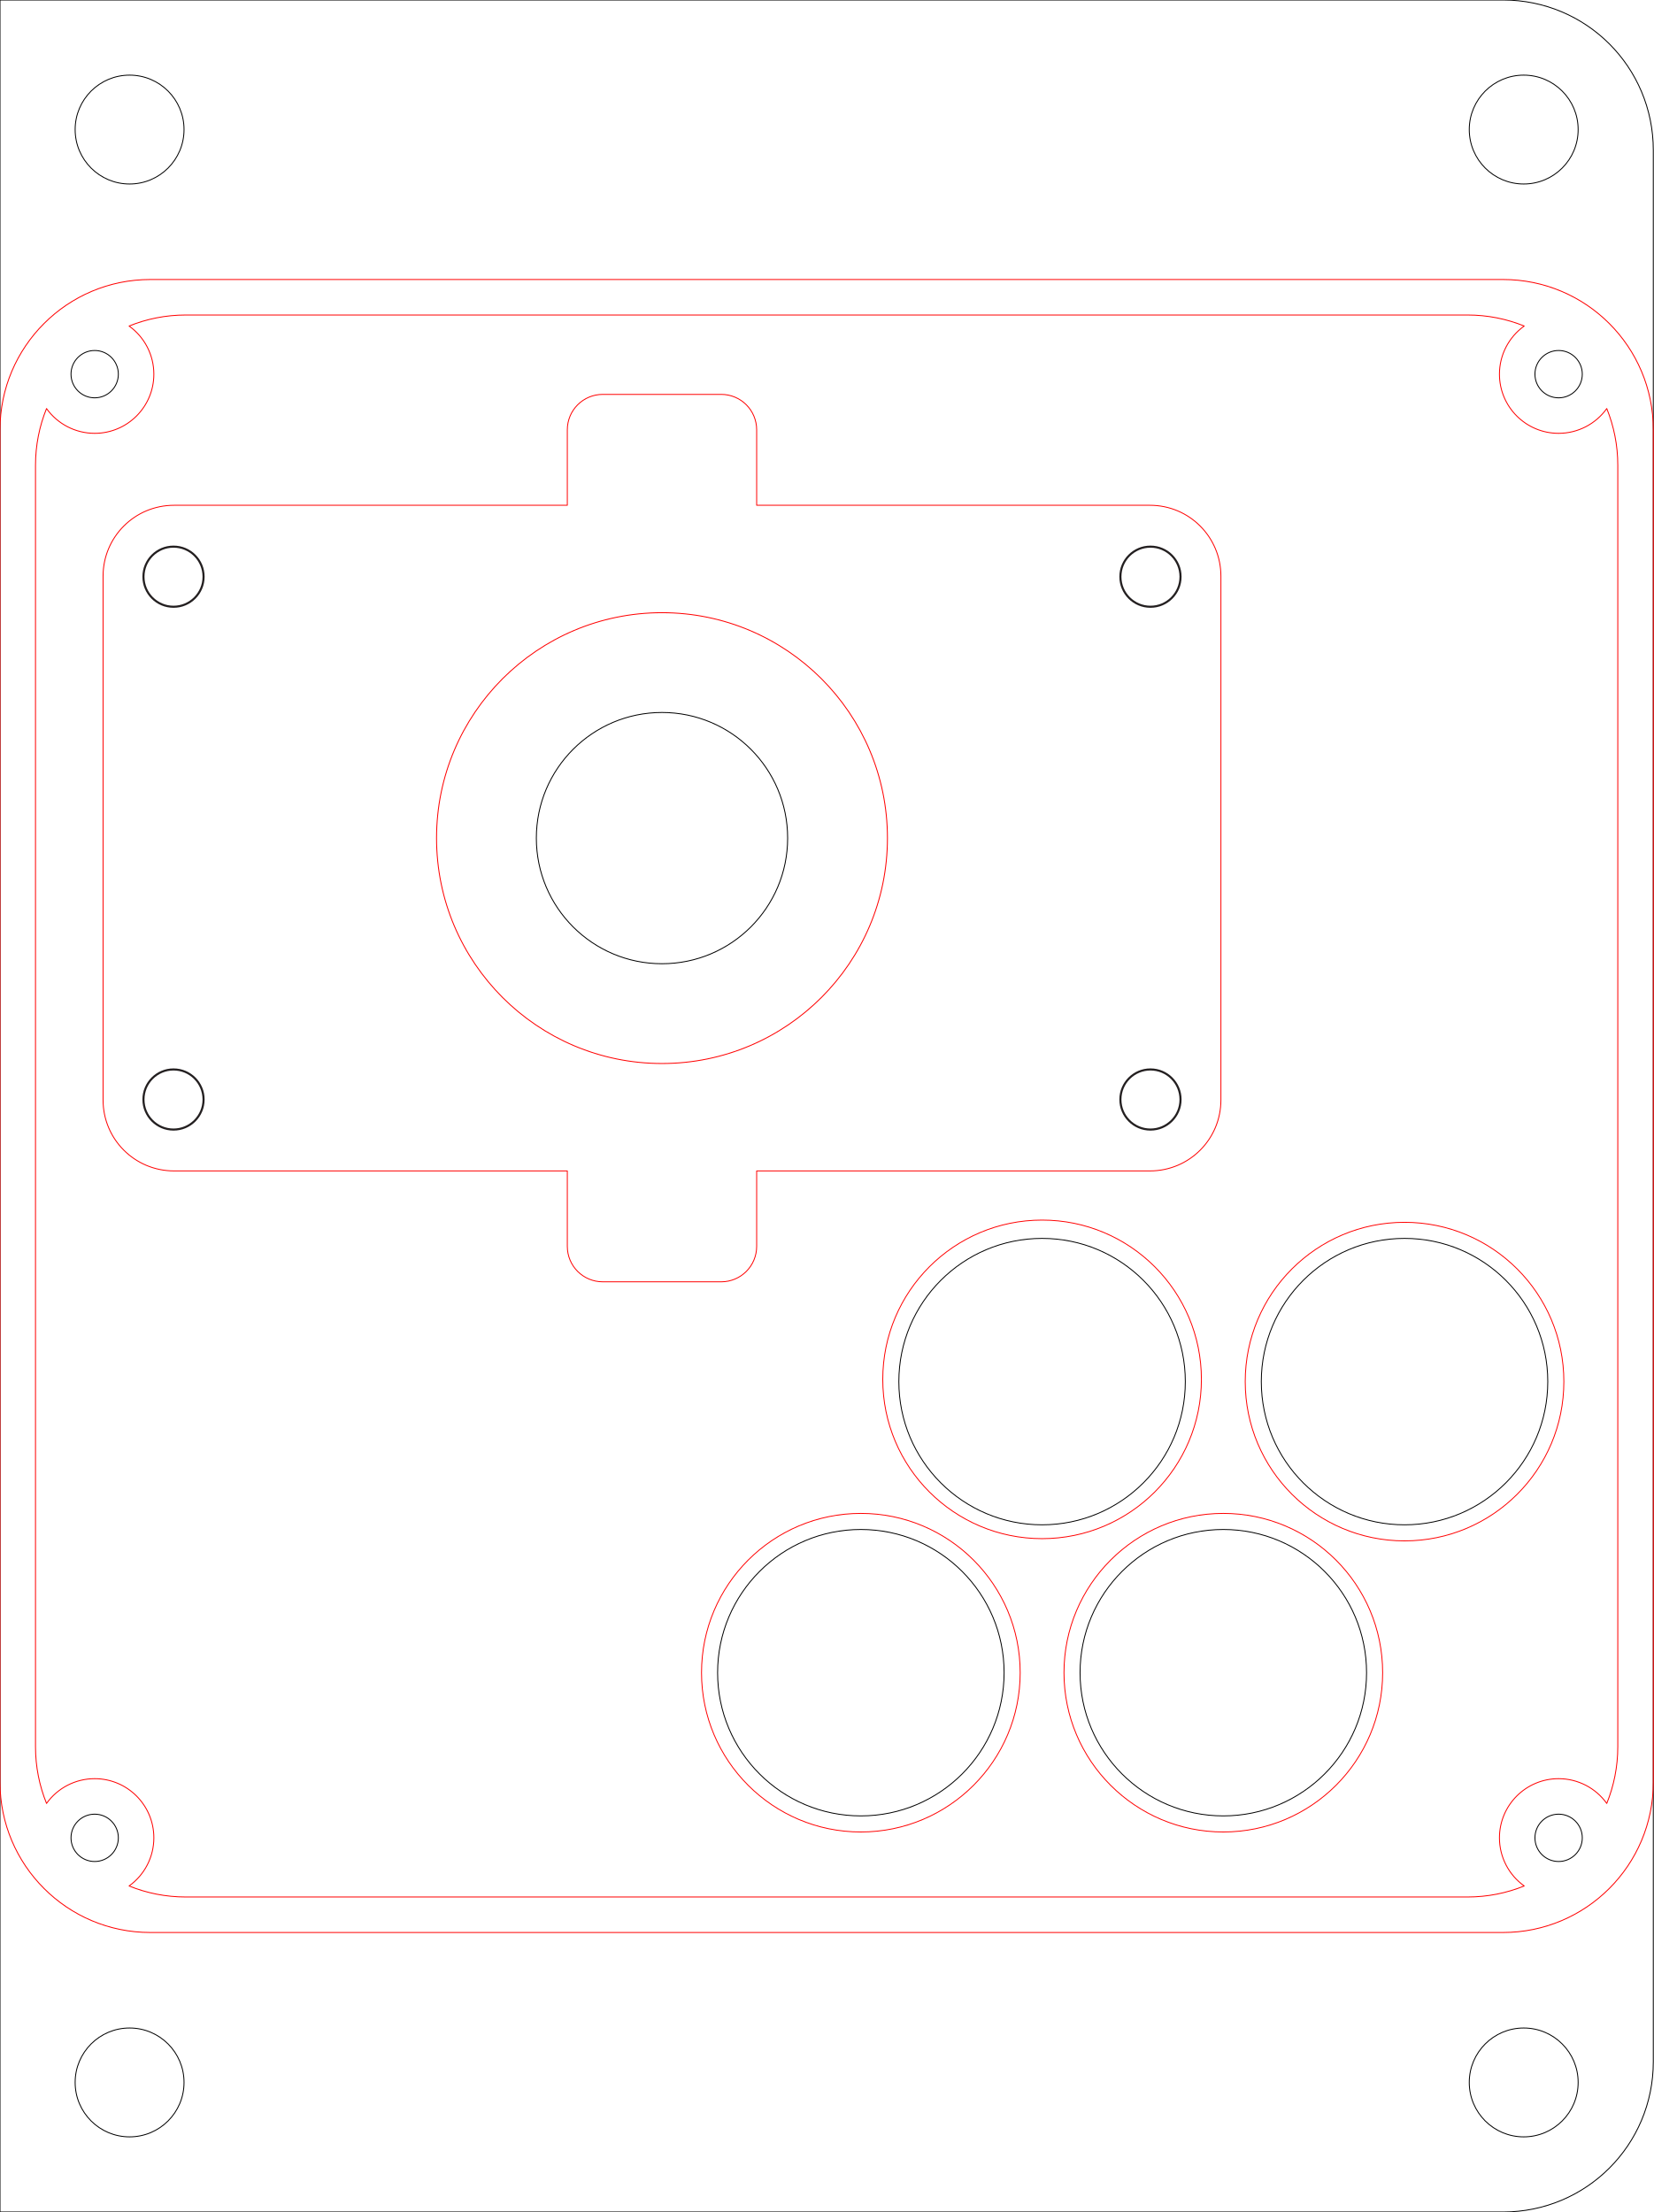
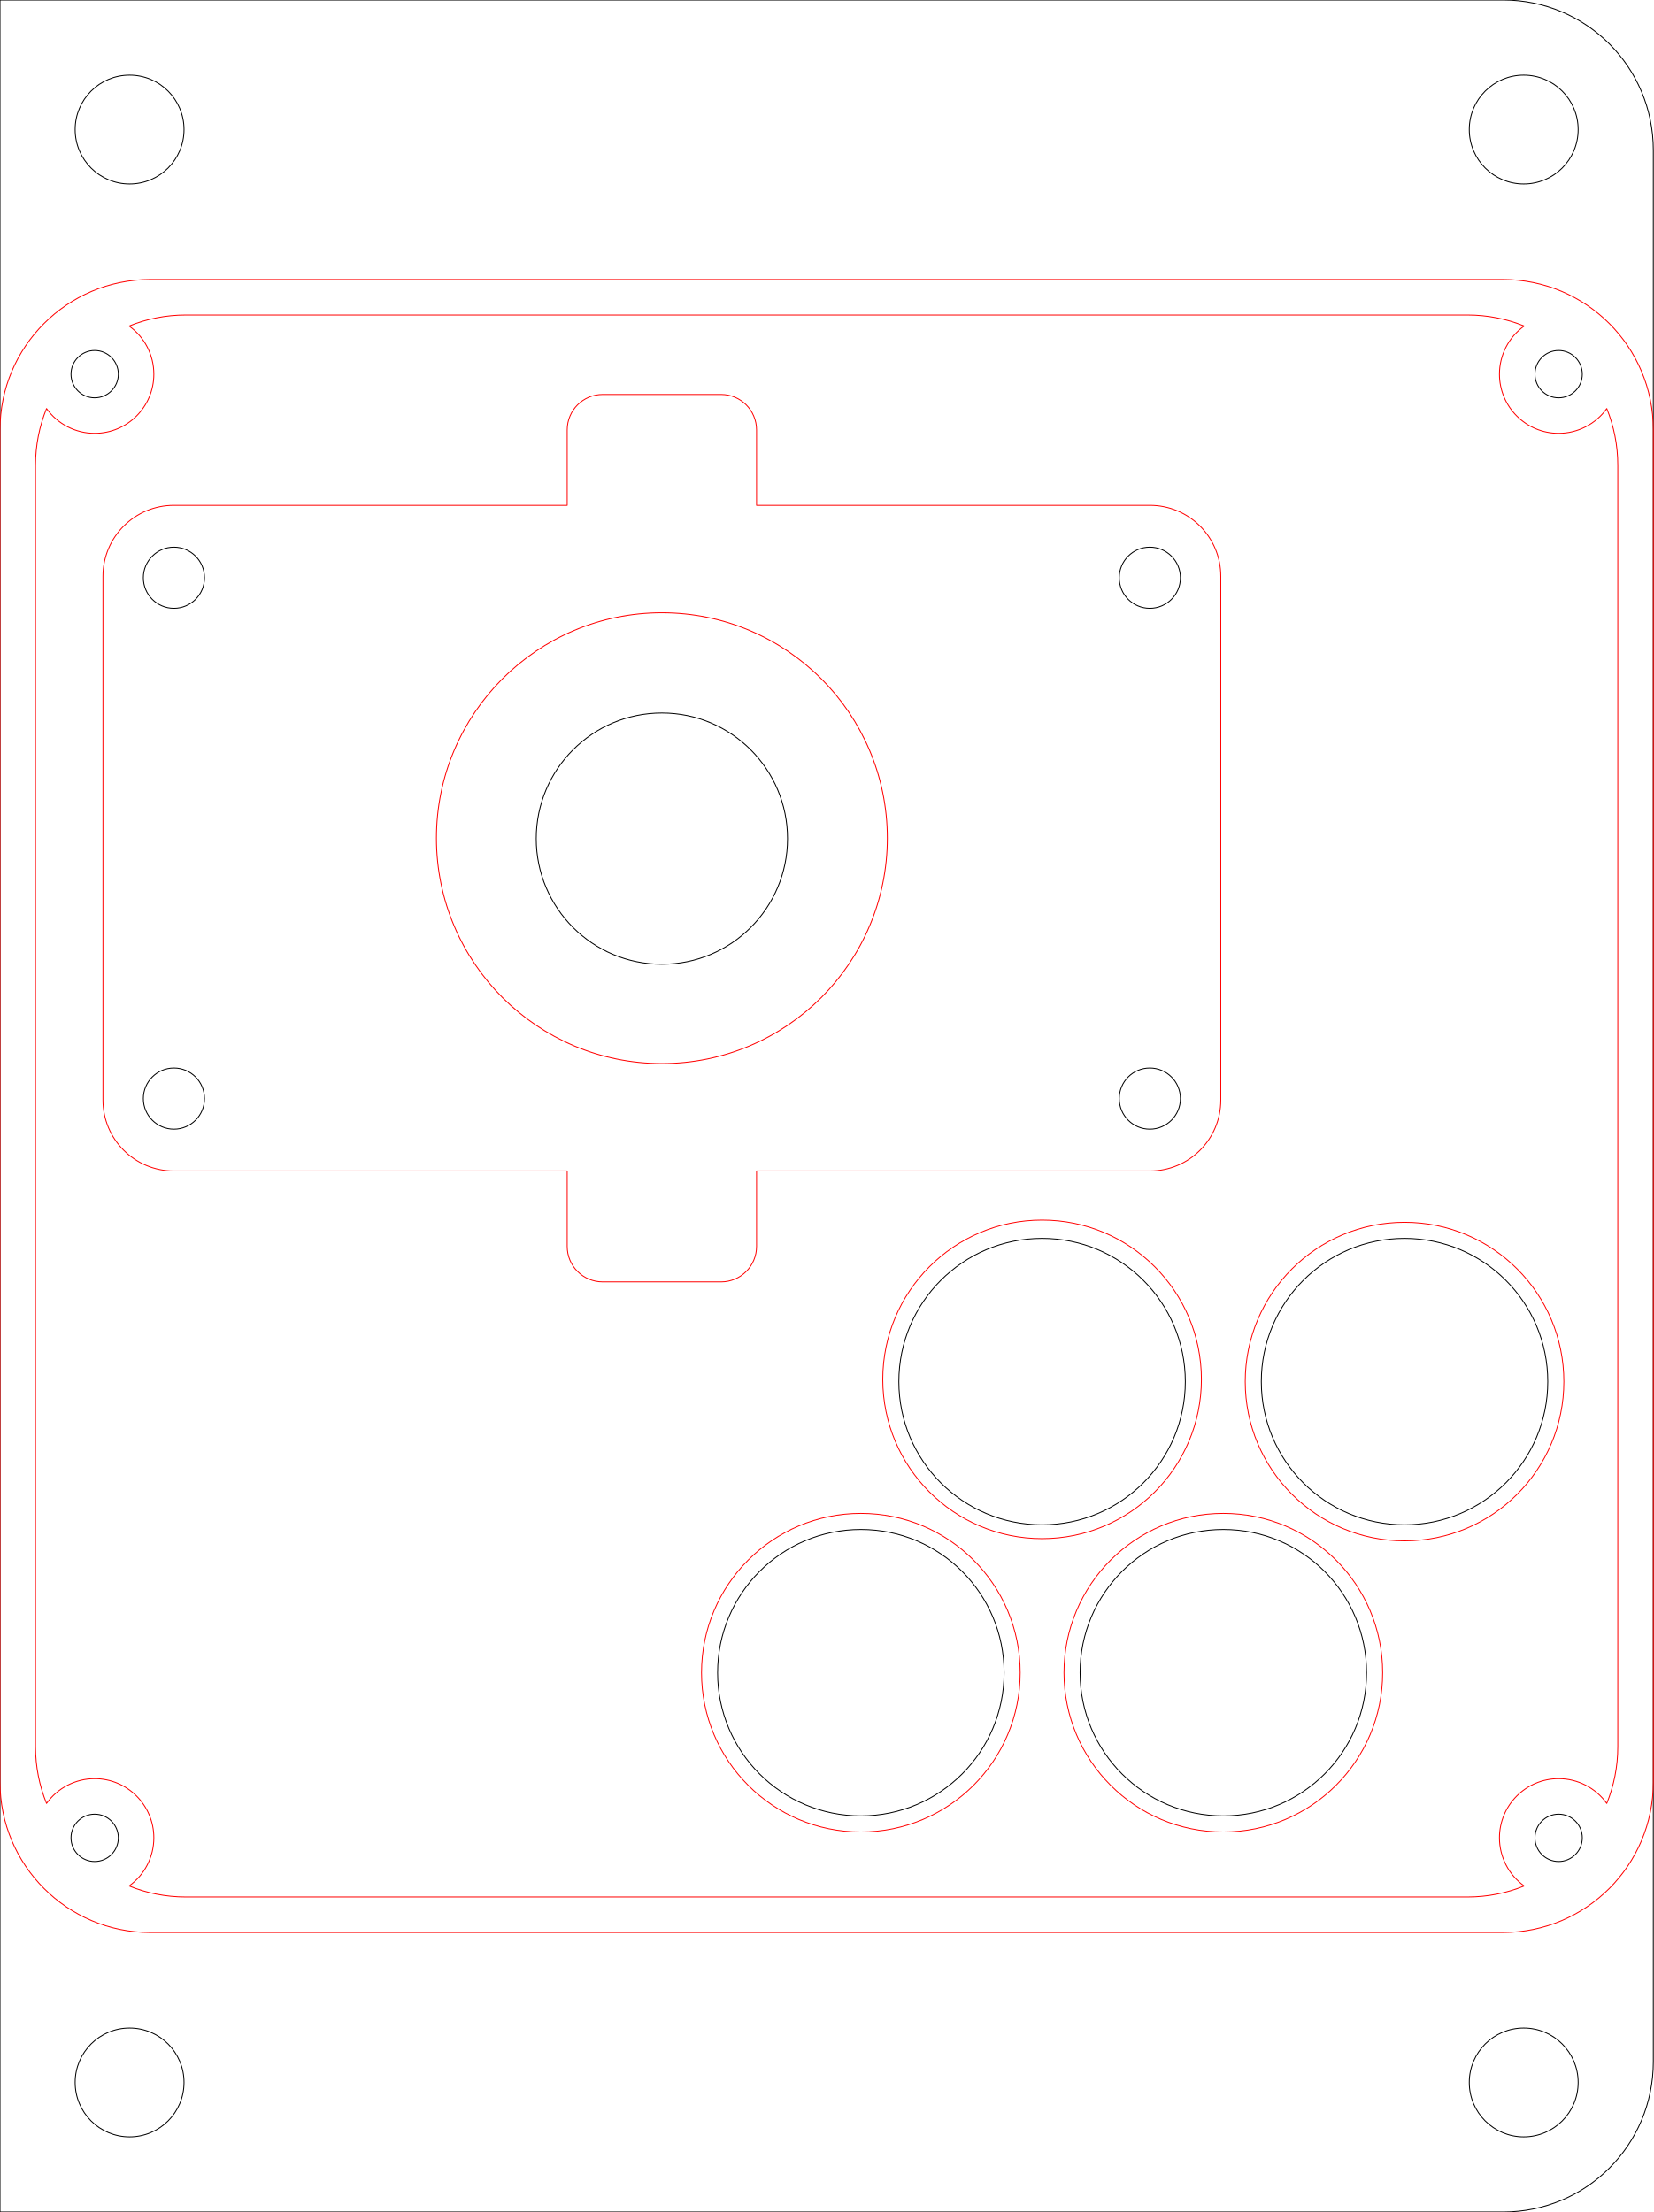
<svg xmlns="http://www.w3.org/2000/svg" width="139.7mm" height="186.944mm" viewBox="0 0 139.7 186.944" version="1.1" id="svg1496">
  <defs id="defs1490" />
  <g id="layer1">
-     <g id="g385">
+     <g id="g71">
      <path id="rect16" style="fill:none;stroke:#000000;stroke-width:0.076;stroke-linejoin:round;stroke-miterlimit:2.613;stroke-dasharray:none" d="m 127,0 c 7.036,0 12.7,5.664 12.7,12.7 V 174.244 c 0,7.036 -5.664,12.7 -12.7,12.7 H 0 V 0 Z" />
      <circle style="fill:none;stroke:#000000;stroke-width:0.076;stroke-linejoin:round;stroke-miterlimit:2.613;stroke-dasharray:none" id="path895-1" cx="-10.95" cy="10.95" r="4.6" transform="scale(-1,1)" />
      <circle style="fill:none;stroke:#000000;stroke-width:0.076;stroke-linejoin:round;stroke-miterlimit:2.613;stroke-dasharray:none" id="path895-5" cx="-10.95" cy="175.994" r="4.6" transform="scale(-1,1)" />
      <rect style="fill:none;stroke:#ff0000;stroke-width:0.076;stroke-linejoin:round;stroke-miterlimit:2.613;stroke-dasharray:none" id="rect44" width="139.7" height="139.7" x="-139.7" y="-163.322" rx="12.7" ry="12.7" transform="scale(-1)" />
      <path id="rect869" style="fill:none;stroke:#ff0000;stroke-width:0.076;stroke-linejoin:round;stroke-miterlimit:2.613;stroke-dasharray:none" d="m 124,160.322 c 1.698,0 3.315,-0.333 4.793,-0.932 a 5,5 0 0 1 -2.093,-4.068 5,5 0 0 1 5,-5 5,5 0 0 1 4.068,2.093 c 0.599,-1.478 0.932,-3.095 0.932,-4.792 V 39.322 c 0,-1.698 -0.333,-3.315 -0.932,-4.793 a 5,5 0 0 1 -4.068,2.093 5,5 0 0 1 -5,-5 5,5 0 0 1 2.093,-4.068 c -1.478,-0.6 -3.095,-0.932 -4.793,-0.932 H 15.7 c -1.698,0 -3.315,0.333 -4.793,0.932 a 5,5 0 0 1 2.093,4.068 5,5 0 0 1 -5,5 5,5 0 0 1 -4.068,-2.093 c -0.6,1.478 -0.932,3.095 -0.932,4.793 V 147.622 c 0,1.698 0.333,3.315 0.932,4.793 a 5,5 0 0 1 4.068,-2.093 5,5 0 0 1 5,5 5,5 0 0 1 -2.093,4.068 c 1.478,0.6 3.095,0.932 4.793,0.932 z" />
      <circle style="fill:none;stroke:#000000;stroke-width:0.076;stroke-linejoin:round;stroke-miterlimit:2.613;stroke-dasharray:none" id="path873" cx="-131.7" cy="-155.322" r="2" transform="scale(-1)" />
      <circle style="fill:none;stroke:#000000;stroke-width:0.076;stroke-linejoin:round;stroke-miterlimit:2.613;stroke-dasharray:none" id="path873-0" cx="-8" cy="-155.322" r="2" transform="scale(-1)" />
      <circle style="fill:none;stroke:#000000;stroke-width:0.076;stroke-linejoin:round;stroke-miterlimit:2.613;stroke-dasharray:none" id="path873-9" cx="-8" cy="-31.622" r="2" transform="scale(-1)" />
      <circle style="fill:none;stroke:#000000;stroke-width:0.076;stroke-linejoin:round;stroke-miterlimit:2.613;stroke-dasharray:none" id="path873-4" cx="-131.7" cy="-31.622" r="2" transform="scale(-1)" />
      <ellipse style="fill:none;stroke:#000000;stroke-width:0.076;stroke-linejoin:round;stroke-miterlimit:2.613;stroke-dasharray:none" id="path895-1-9" cx="-128.75" cy="10.95" transform="scale(-1,1)" rx="4.6" ry="4.6" />
      <circle style="fill:none;stroke:#000000;stroke-width:0.076;stroke-linejoin:round;stroke-miterlimit:2.613;stroke-dasharray:none" id="path895-1-3" cx="-128.75" cy="175.994" r="4.6" transform="scale(-1,1)" />
      <g id="button_24_mm" transform="matrix(1.00008,0,0,-0.9999999,59.24019,154.8642)">
        <circle style="fill:none;stroke:#ff0000;stroke-width:0.074;stroke-linejoin:round;stroke-miterlimit:2.613" id="button_boundary_24_mm" cx="13.499" cy="13.499" r="13.462" />
        <circle style="fill:none;stroke:#000000;stroke-width:0.075;stroke-linejoin:round;stroke-miterlimit:2.613" id="button_hole_24_mm" cx="13.499" cy="13.499" r="12.103" />
      </g>
      <g id="button_24_mm-1" transform="matrix(1.00008,0,0,-0.9999999,89.86715,154.8642)">
        <circle style="fill:none;stroke:#ff0000;stroke-width:0.074;stroke-linejoin:round;stroke-miterlimit:2.613" id="button_boundary_24_mm-7" cx="13.499" cy="13.499" r="13.462" />
        <circle style="fill:none;stroke:#000000;stroke-width:0.075;stroke-linejoin:round;stroke-miterlimit:2.613" id="button_hole_24_mm-2" cx="13.499" cy="13.499" r="12.103" />
      </g>
      <g id="button_24_mm-3" transform="matrix(1,0,0,-1,74.55476,130.0742)">
        <circle style="fill:none;stroke:#ff0000;stroke-width:0.074;stroke-linejoin:round;stroke-miterlimit:2.613" id="button_boundary_24_mm-4" cx="13.499" cy="13.499" r="13.462" />
        <circle style="fill:none;stroke:#000000;stroke-width:0.075;stroke-linejoin:round;stroke-miterlimit:2.613" id="button_hole_24_mm-9" cx="13.499" cy="13.31" r="12.103" />
      </g>
      <g id="button_24_mm-9" transform="matrix(1,0,0,-1,105.1817,130.2632)">
        <circle style="fill:none;stroke:#ff0000;stroke-width:0.074;stroke-linejoin:round;stroke-miterlimit:2.613" id="button_boundary_24_mm-0" cx="13.499" cy="13.499" r="13.462" />
        <circle style="fill:none;stroke:#000000;stroke-width:0.075;stroke-linejoin:round;stroke-miterlimit:2.613" id="button_hole_24_mm-6" cx="13.499" cy="13.499" r="12.103" />
      </g>
-       <g id="g2055" transform="matrix(-1,0,0,1,103.3366,33.2928)">
-         <path id="rect1448" style="fill:none;stroke:#ff0000;stroke-width:0.075;stroke-linejoin:round;stroke-miterlimit:2.613;stroke-dasharray:none" d="m 42.4,0.038 c -1.662,0 -3,1.338 -3,3 v 6.372 H 6.172 c -3.324,0 -6,2.676 -6,6 v 44.256 c 0,3.324 2.676,6 6,6 H 39.4 v 6.372 c 0,1.662 1.338,3 3,3 h 10 c 1.662,0 3,-1.338 3,-3 v -6.372 h 33.228 c 3.324,0 6,-2.676 6,-6 V 15.41 c 0,-3.324 -2.676,-6 -6,-6 H 55.4 v -6.372 c 0,-1.662 -1.338,-3 -3,-3 z" />
-         <g id="g2038" transform="rotate(180,94.0199,42.51755)">
-           <path d="m 140.64,36.88 c 5.864,0 10.617,4.754 10.617,10.617 0,5.864 -4.753,10.617 -10.617,10.617 -5.864,0 -10.617,-4.754 -10.617,-10.617 0,-5.864 4.753,-10.617 10.617,-10.617 z" style="fill:none;stroke:#000000;stroke-width:0.076;stroke-linecap:butt;stroke-linejoin:miter;stroke-miterlimit:2.613;stroke-dasharray:none;stroke-opacity:1" id="path1894" />
-           <path d="m 140.64,28.447 c 10.521,0 19.05,8.529 19.05,19.05 0,10.521 -8.529,19.05 -19.05,19.05 -10.521,0 -19.05,-8.529 -19.05,-19.05 0,-10.521 8.529,-19.05 19.05,-19.05 z" style="fill:none;stroke:#ff0000;stroke-width:0.076;stroke-linecap:butt;stroke-linejoin:miter;stroke-miterlimit:2.613;stroke-dasharray:none;stroke-opacity:1" id="path1896" />
-         </g>
-         <g id="g2044" transform="rotate(180,93.90905,42.20366)">
-           <path d="m 96.603,68.961 c 0,-1.403 1.137,-2.54 2.54,-2.54 1.403,0 2.54,1.137 2.54,2.54 0,1.403 -1.137,2.54 -2.54,2.54 -1.403,0 -2.54,-1.137 -2.54,-2.54 z" style="fill:none;stroke:#231f20;stroke-width:0.176;stroke-linecap:butt;stroke-linejoin:miter;stroke-miterlimit:2.613;stroke-dasharray:none;stroke-opacity:1" id="path1980" />
-           <path d="m 96.603,24.777 c 0,1.403 1.137,2.54 2.54,2.54 1.403,0 2.54,-1.137 2.54,-2.54 0,-1.403 -1.137,-2.54 -2.54,-2.54 -1.403,0 -2.54,1.137 -2.54,2.54 z" style="fill:none;stroke:#231f20;stroke-width:0.176;stroke-linecap:butt;stroke-linejoin:miter;stroke-miterlimit:2.613;stroke-dasharray:none;stroke-opacity:1" id="path1982" />
-           <path d="m 184.233,68.961 c 0,-1.403 -1.137,-2.54 -2.54,-2.54 -1.403,0 -2.54,1.137 -2.54,2.54 0,1.403 1.137,2.54 2.54,2.54 1.403,0 2.54,-1.137 2.54,-2.54 z" style="fill:none;stroke:#231f20;stroke-width:0.176;stroke-linecap:butt;stroke-linejoin:miter;stroke-miterlimit:2.613;stroke-dasharray:none;stroke-opacity:1" id="path1984" />
-           <path d="m 184.233,24.777 c 0,1.403 -1.137,2.54 -2.54,2.54 -1.403,0 -2.54,-1.137 -2.54,-2.54 0,-1.403 1.137,-2.54 2.54,-2.54 1.403,0 2.54,1.137 2.54,2.54 z" style="fill:none;stroke:#231f20;stroke-width:0.176;stroke-linecap:butt;stroke-linejoin:miter;stroke-miterlimit:2.613;stroke-dasharray:none;stroke-opacity:1" id="path1986" />
+       <g id="g923" transform="translate(8.526818,33.29866)">
+         <path id="rect1448-0" style="fill:none;stroke:#ff0000;stroke-width:0.075;stroke-linejoin:round;stroke-miterlimit:2.613;stroke-dasharray:none" d="m 42.4,0.038 c -1.662,0 -3,1.338 -3,3 v 6.372 H 6.172 c -3.324,0 -6,2.676 -6,6 v 44.256 c 0,3.324 2.676,6 6,6 H 39.4 v 6.372 c 0,1.662 1.338,3 3,3 h 10 c 1.662,0 3,-1.338 3,-3 v -6.372 h 33.228 c 3.324,0 6,-2.676 6,-6 V 15.41 c 0,-3.324 -2.676,-6 -6,-6 H 55.4 v -6.372 c 0,-1.662 -1.338,-3 -3,-3 z" />
+         <path d="m 47.4,48.194 c -5.864,0 -10.617,-4.754 -10.617,-10.617 0,-5.864 4.753,-10.617 10.617,-10.617 5.864,0 10.617,4.754 10.617,10.617 0,5.864 -4.753,10.617 -10.617,10.617 z" style="fill:none;stroke:#000000;stroke-width:0.076;stroke-linecap:butt;stroke-linejoin:miter;stroke-miterlimit:2.613;stroke-dasharray:none;stroke-opacity:1" id="path1894-0" />
+         <path d="m 47.4,56.588 c -10.521,0 -19.05,-8.529 -19.05,-19.05 0,-10.521 8.529,-19.05 19.05,-19.05 10.521,0 19.05,8.529 19.05,19.05 0,10.521 -8.529,19.05 -19.05,19.05 z" style="fill:none;stroke:#ff0000;stroke-width:0.076;stroke-linecap:butt;stroke-linejoin:miter;stroke-miterlimit:2.613;stroke-dasharray:none;stroke-opacity:1" id="path1896-0" />
+         <g id="g913">
+           <circle style="fill:none;stroke:#000000;stroke-width:0.076;stroke-linejoin:round;stroke-miterlimit:2.613;stroke-dasharray:none" id="path853" cx="6.169" cy="15.529" r="2.584" />
+           <circle style="fill:none;stroke:#000000;stroke-width:0.076;stroke-linejoin:round;stroke-miterlimit:2.613;stroke-dasharray:none" id="path853-8" cx="88.631" cy="15.529" r="2.584" />
+           <circle style="fill:none;stroke:#000000;stroke-width:0.076;stroke-linejoin:round;stroke-miterlimit:2.613;stroke-dasharray:none" id="path853-7" cx="88.631" cy="59.547" r="2.584" />
+           <circle style="fill:none;stroke:#000000;stroke-width:0.076;stroke-linejoin:round;stroke-miterlimit:2.613;stroke-dasharray:none" id="path853-4" cx="6.169" cy="59.547" r="2.584" />
        </g>
      </g>
    </g>
  </g>
</svg>
